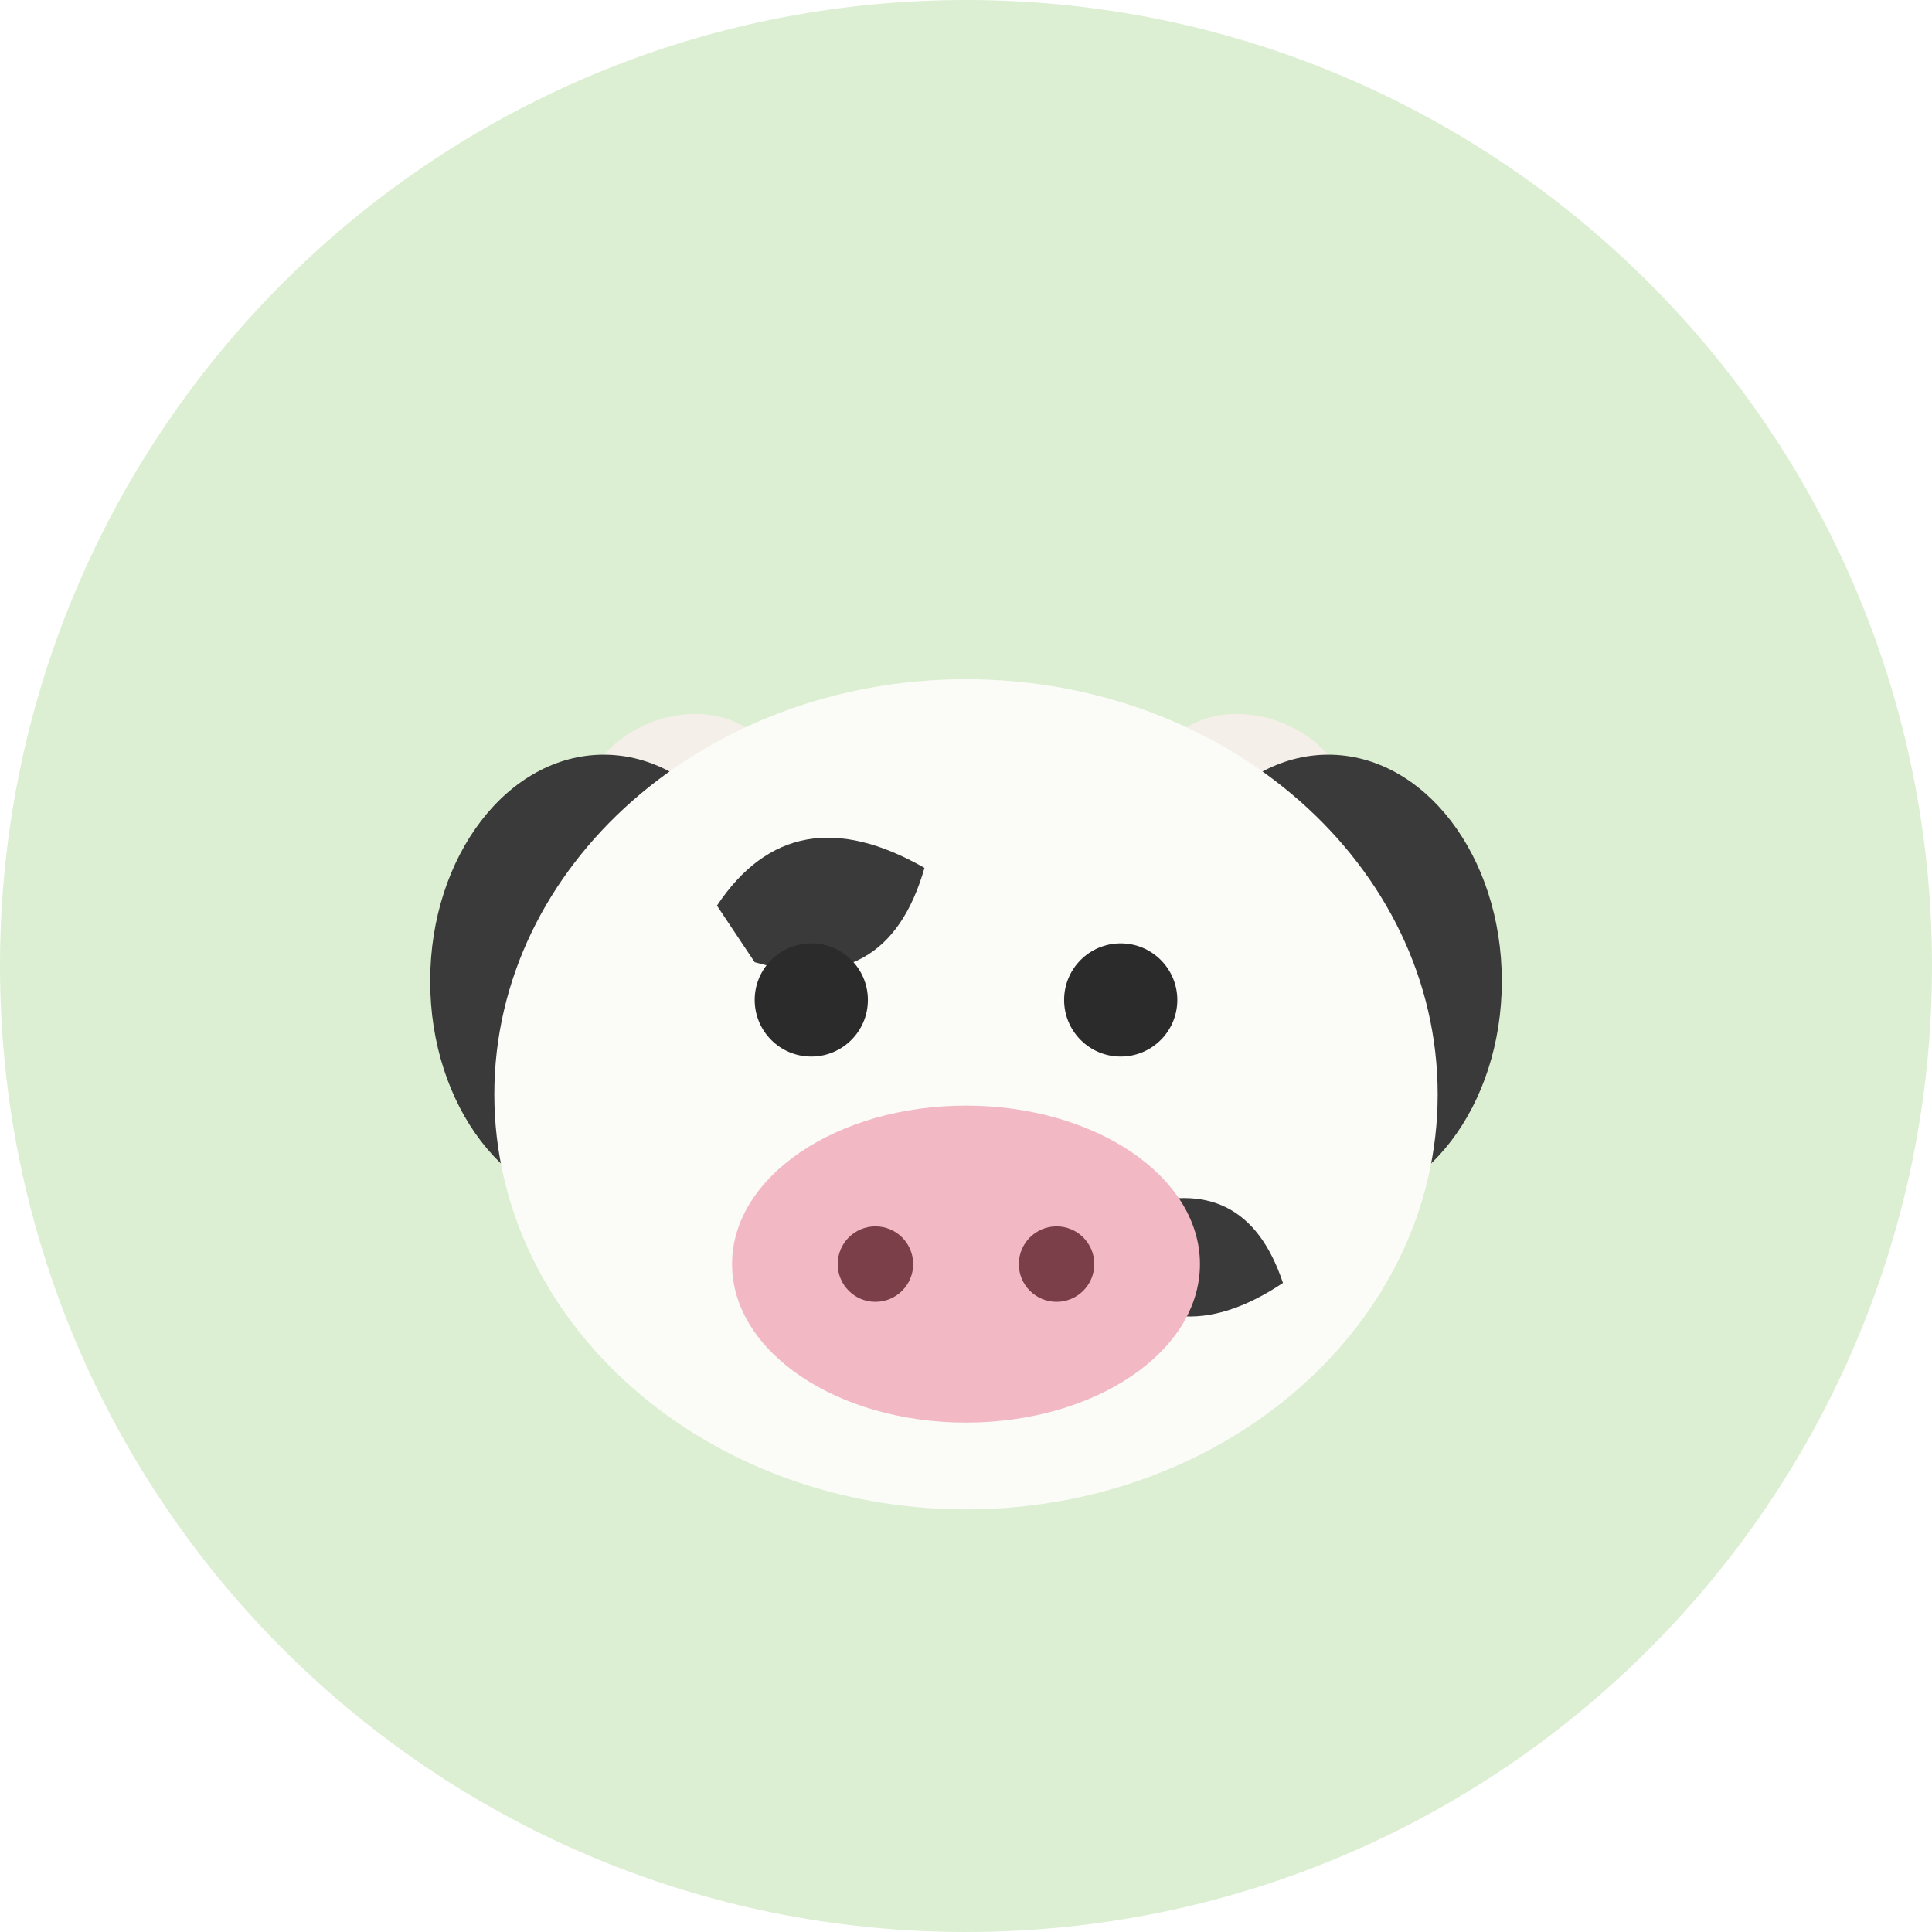
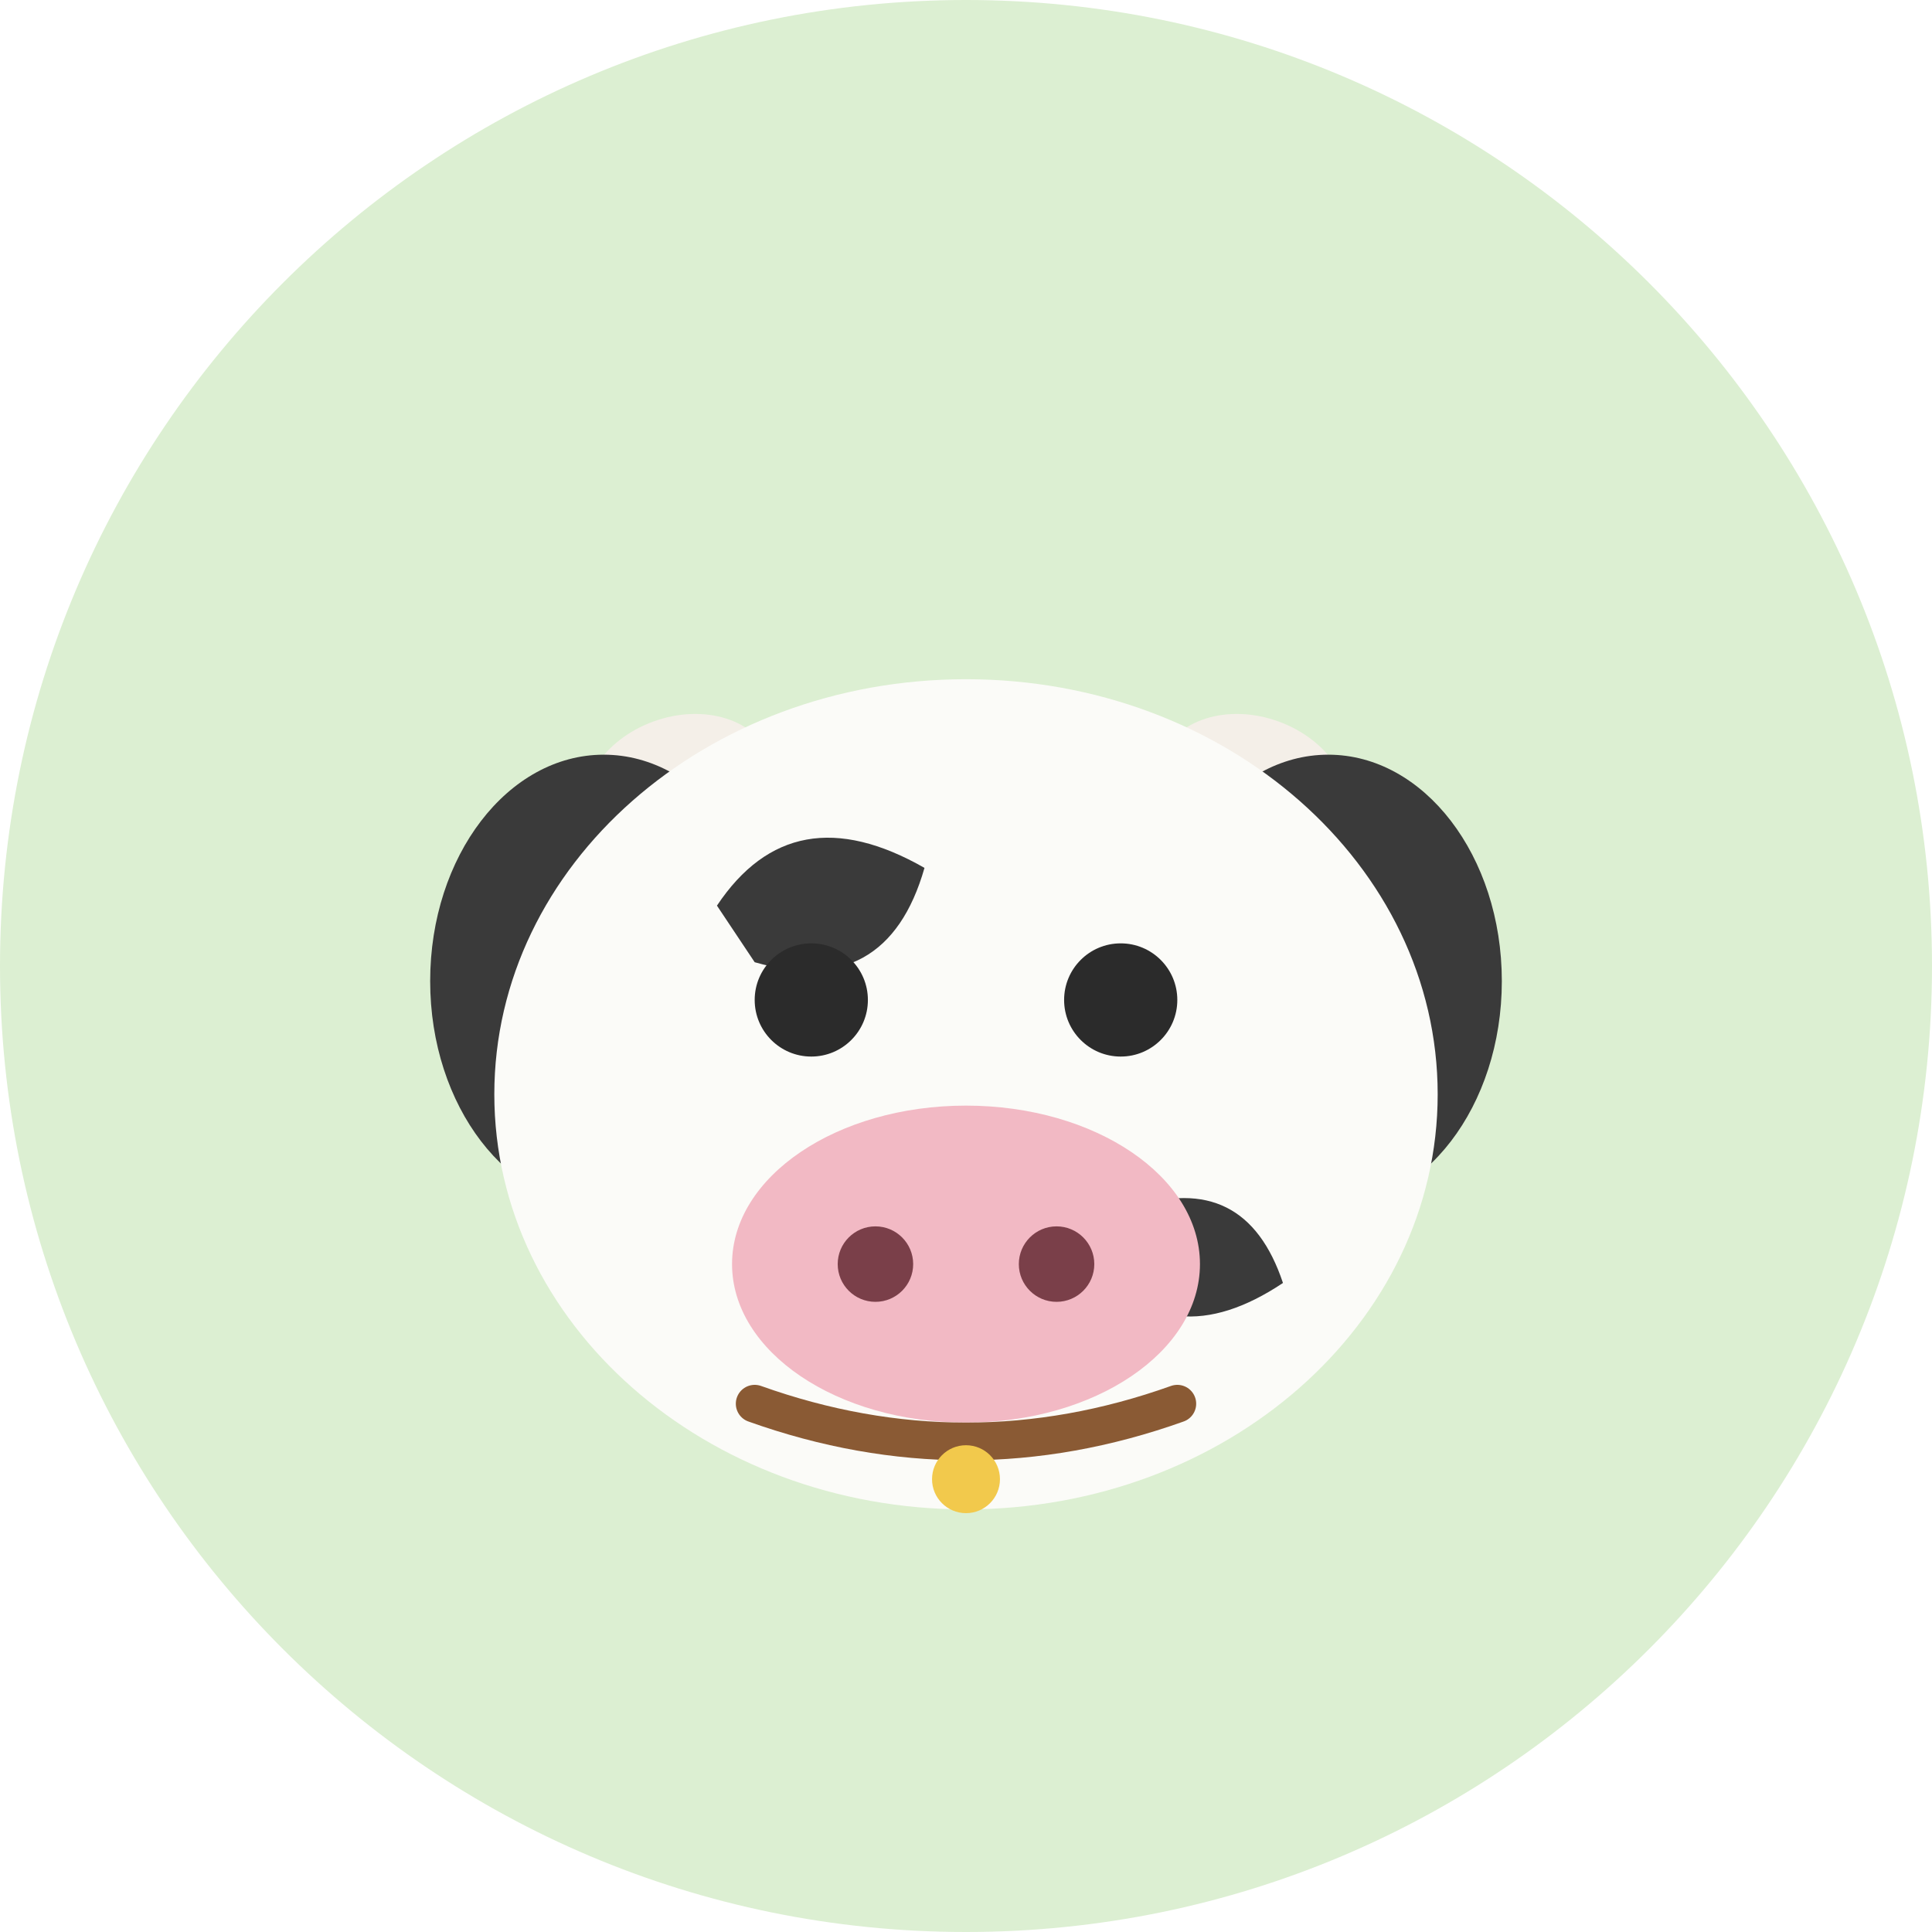
<svg xmlns="http://www.w3.org/2000/svg" width="512" height="512" viewBox="0 0 512 512">
  <circle cx="256" cy="256" r="256" fill="#DCEFD2" />
  <ellipse cx="180" cy="210" rx="26" ry="20" fill="#F4EFE8" transform="rotate(-20 180 210)" />
  <ellipse cx="332" cy="210" rx="26" ry="20" fill="#F4EFE8" transform="rotate(20 332 210)" />
  <ellipse cx="160" cy="260" rx="46" ry="60" fill="#3A3A3A" />
  <ellipse cx="352" cy="260" rx="46" ry="60" fill="#3A3A3A" />
  <ellipse cx="256" cy="290" rx="125" ry="110" fill="#FBFBF8" />
  <path d="M 190 240 q 20 -30 55 -10 q -10 35 -45 25 z" fill="#3A3A3A" />
  <path d="M 300 320 q 30 -10 40 20 q -30 20 -50 -5 z" fill="#3A3A3A" />
+   <ellipse cx="215" cy="345" rx="16" ry="12" fill="#3A3A3A" opacity="0.85" transform="rotate(-10 215 345)" />
  <ellipse cx="256" cy="335" rx="62" ry="42" fill="#F2B9C4" />
  <circle cx="232" cy="335" r="10" fill="#7A3F49" />
  <circle cx="280" cy="335" r="10" fill="#7A3F49" />
  <circle cx="215" cy="265" r="15" fill="#2B2B2B" />
  <circle cx="297" cy="265" r="15" fill="#2B2B2B" />
+   <path d="M 200 372 Q 256 392 312 372" fill="none" stroke="#8A5A34" stroke-width="10" stroke-linecap="round" />
+   <circle cx="256" cy="392" r="9" fill="#F2C94C" />
</svg>
